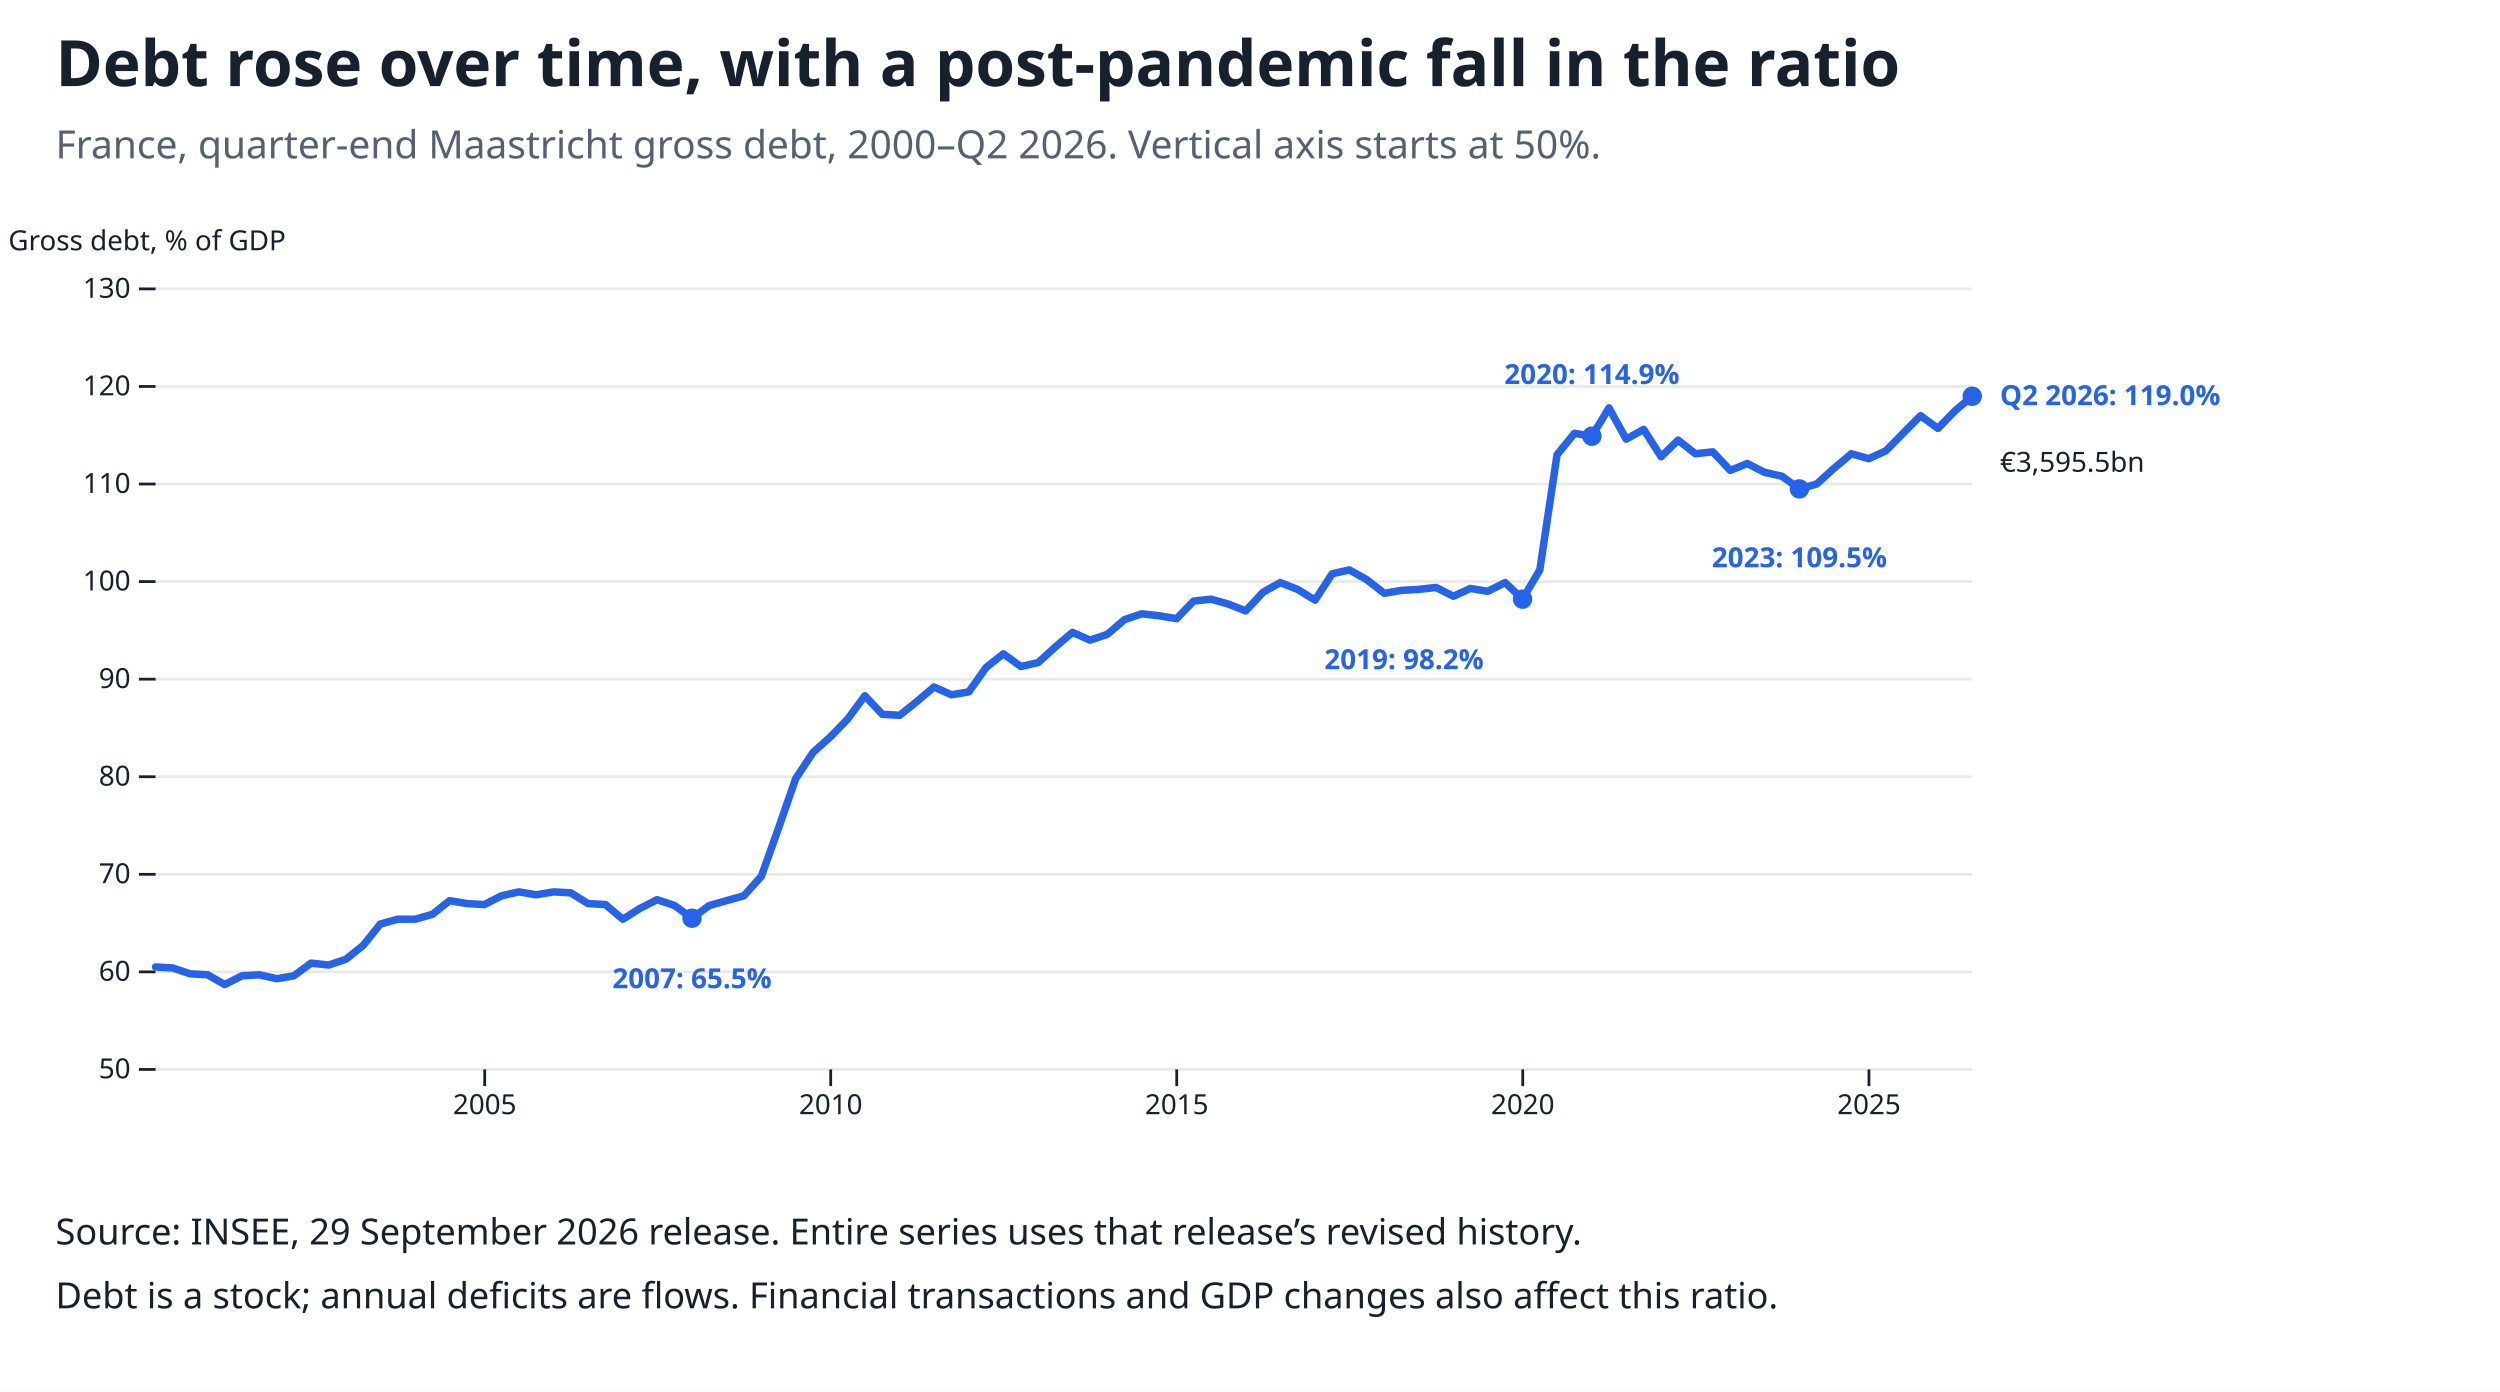
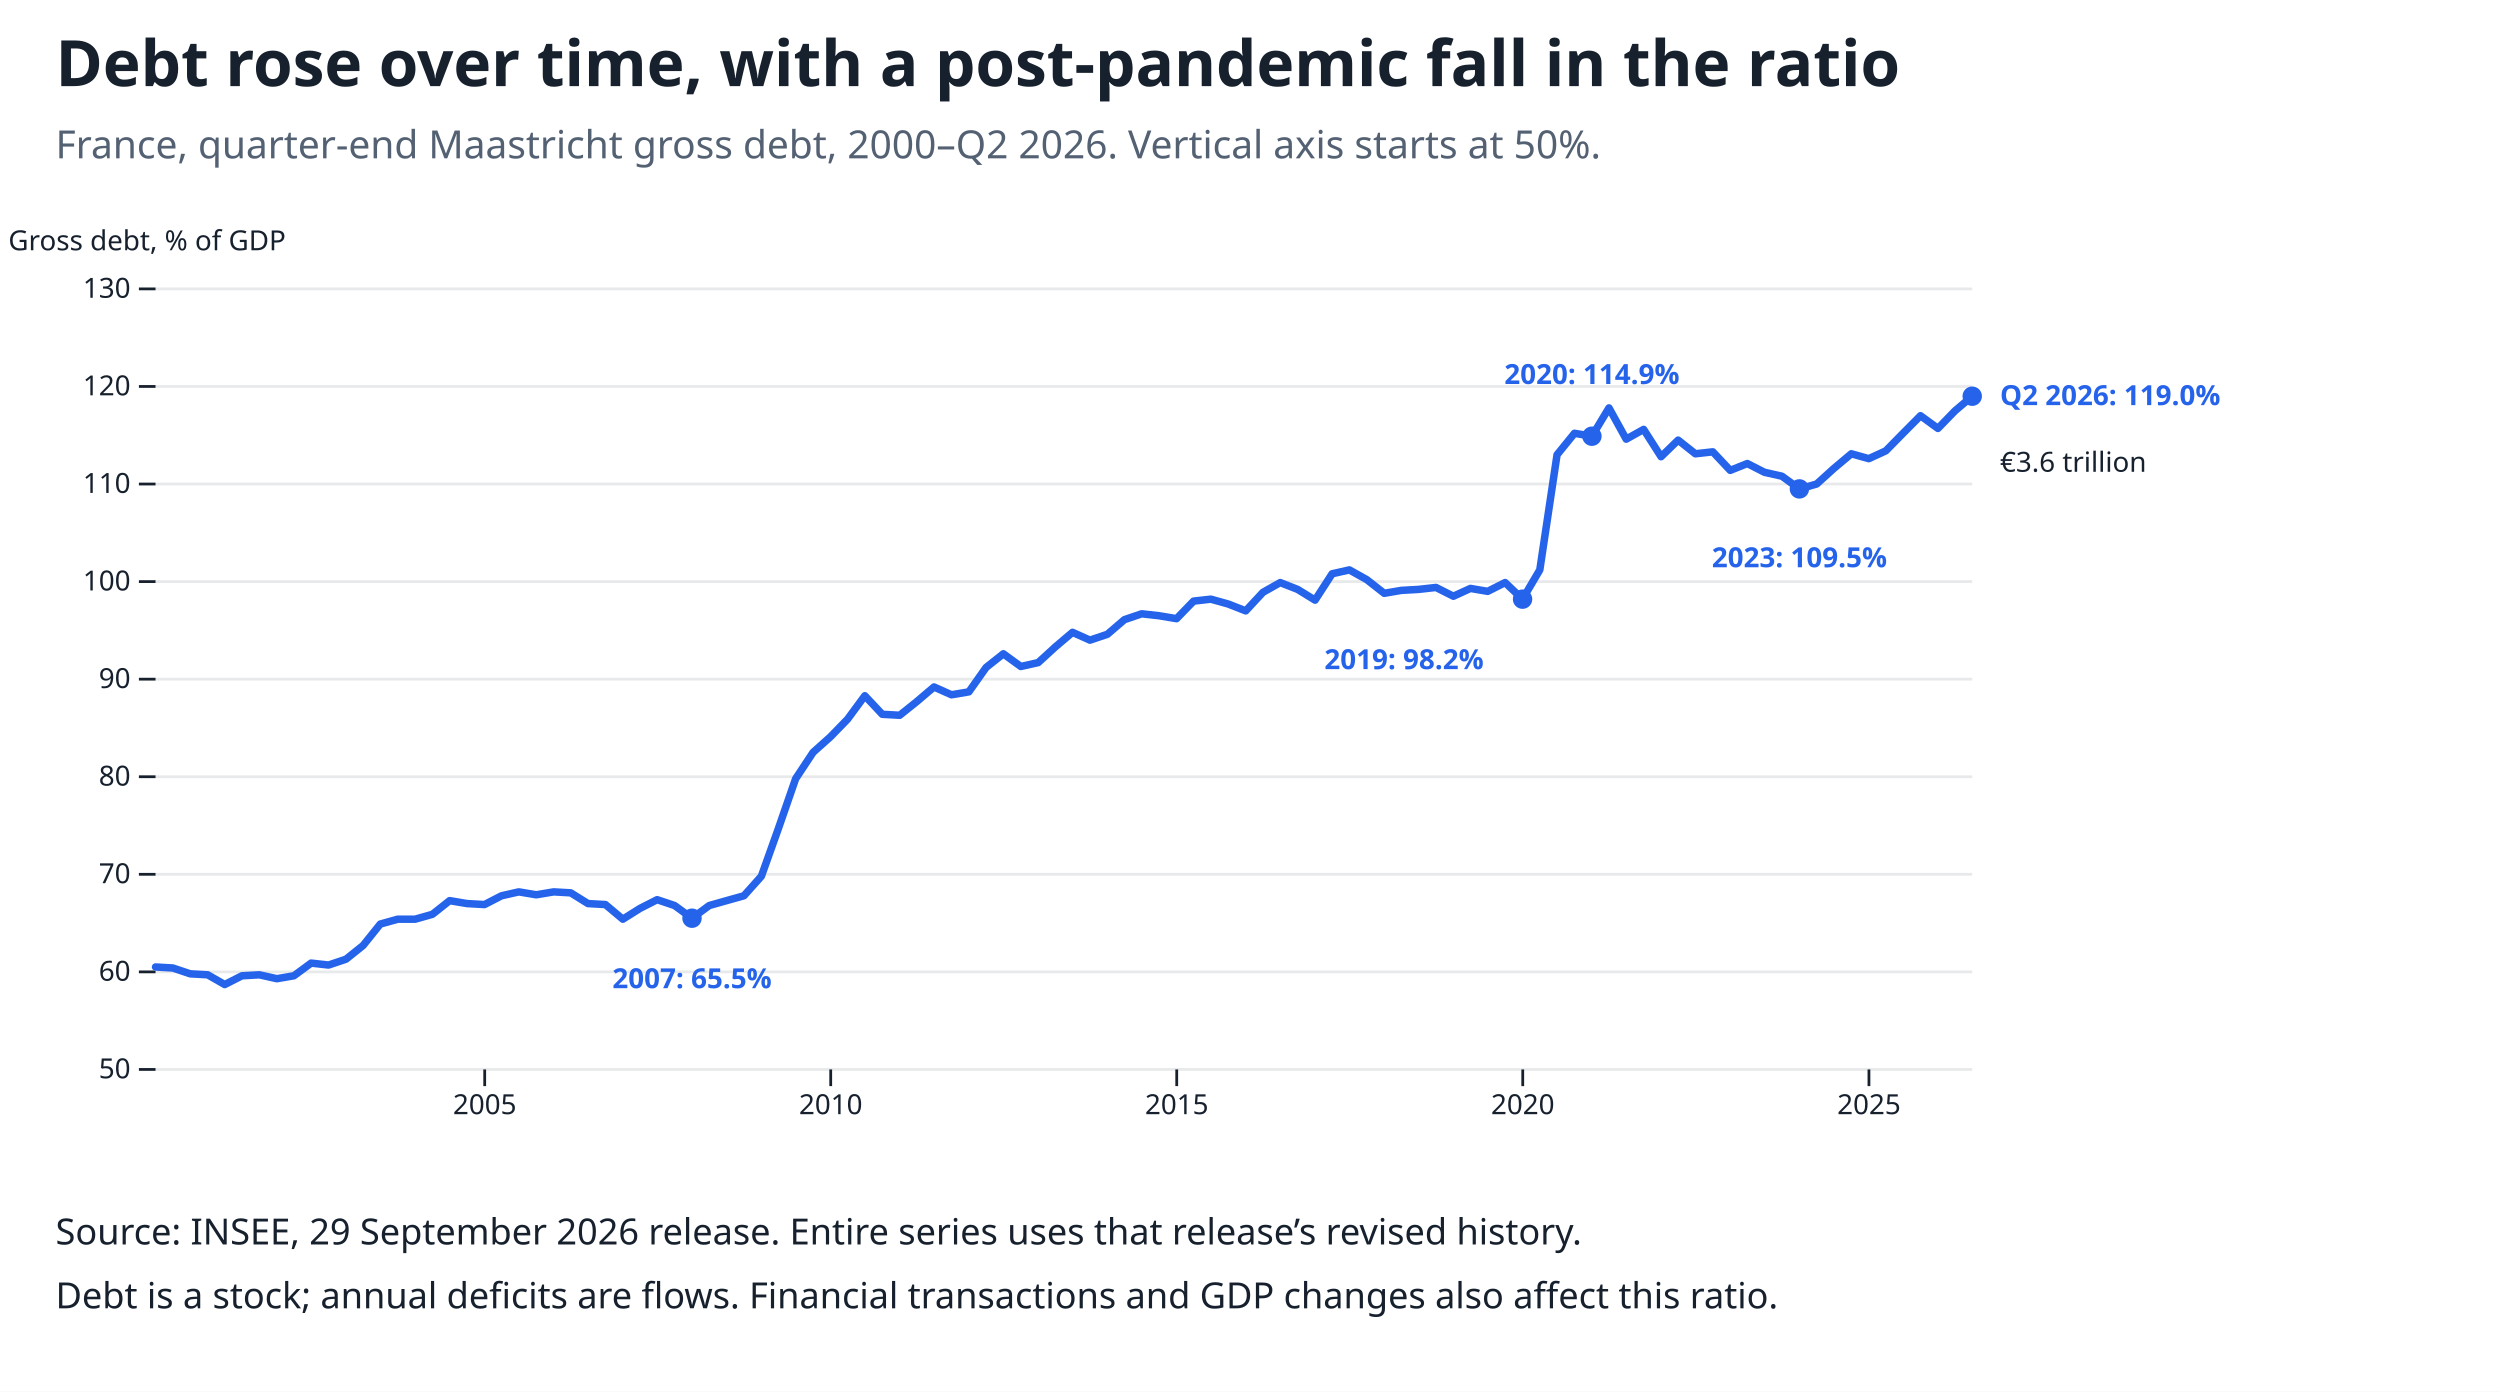
<svg xmlns="http://www.w3.org/2000/svg" width="900" height="501" viewBox="0 0 900 501" role="img">
  <rect width="100%" height="100%" fill="white" />
  <text x="20" y="31" fill="#17212e" font-family="system-ui, sans-serif" font-size="23" font-weight="bold">Debt rose over time, with a post-pandemic fall in the ratio</text>
  <text x="20" y="57" fill="#536173" font-family="system-ui, sans-serif" font-size="14" font-weight="normal">France, quarter-end Maastricht gross debt, 2000–Q2 2026. Vertical axis starts at 50%.</text>
  <svg class="plot-d6a7b5" fill="currentColor" font-family="system-ui, sans-serif" font-size="10" text-anchor="middle" width="900" height="345" viewBox="0 0 900 345" style="font-family: system-ui, sans-serif; background: white; color: rgb(23, 33, 46);" y="80">
    <style>:where(.plot-d6a7b5) {
  --plot-background: white;
  display: block;
  height: auto;
  height: intrinsic;
  max-width: 100%;
}
:where(.plot-d6a7b5 text),
:where(.plot-d6a7b5 tspan) {
  white-space: pre;
}</style>
    <g aria-label="y-grid" aria-hidden="true" stroke="currentColor" stroke-opacity="0.1">
      <line x1="56" x2="710" y1="305" y2="305" />
      <line x1="56" x2="710" y1="269.875" y2="269.875" />
      <line x1="56" x2="710" y1="234.75" y2="234.75" />
      <line x1="56" x2="710" y1="199.625" y2="199.625" />
      <line x1="56" x2="710" y1="164.5" y2="164.5" />
      <line x1="56" x2="710" y1="129.375" y2="129.375" />
      <line x1="56" x2="710" y1="94.25" y2="94.25" />
      <line x1="56" x2="710" y1="59.125" y2="59.125" />
      <line x1="56" x2="710" y1="24" y2="24" />
    </g>
    <g aria-label="y-axis tick" aria-hidden="true" fill="none" stroke="currentColor">
      <path transform="translate(56,305)" d="M0,0L-6,0" />
      <path transform="translate(56,269.875)" d="M0,0L-6,0" />
      <path transform="translate(56,234.75)" d="M0,0L-6,0" />
      <path transform="translate(56,199.625)" d="M0,0L-6,0" />
      <path transform="translate(56,164.5)" d="M0,0L-6,0" />
      <path transform="translate(56,129.375)" d="M0,0L-6,0" />
      <path transform="translate(56,94.25)" d="M0,0L-6,0" />
      <path transform="translate(56,59.125)" d="M0,0L-6,0" />
      <path transform="translate(56,24)" d="M0,0L-6,0" />
    </g>
    <g aria-label="y-axis tick label" text-anchor="end" font-variant="tabular-nums" transform="translate(-9,0)">
      <text y="0.32em" transform="translate(56,305)">50</text>
      <text y="0.32em" transform="translate(56,269.875)">60</text>
      <text y="0.32em" transform="translate(56,234.75)">70</text>
      <text y="0.32em" transform="translate(56,199.625)">80</text>
      <text y="0.32em" transform="translate(56,164.5)">90</text>
      <text y="0.32em" transform="translate(56,129.375)">100</text>
      <text y="0.32em" transform="translate(56,94.25)">110</text>
      <text y="0.32em" transform="translate(56,59.125)">120</text>
      <text y="0.32em" transform="translate(56,24)">130</text>
    </g>
    <g aria-label="y-axis label" text-anchor="start" transform="translate(-53,-21)">
      <text y="0.71em" transform="translate(56,24)">Gross debt, % of GDP</text>
    </g>
    <g aria-label="x-axis tick" aria-hidden="true" fill="none" stroke="currentColor">
      <path transform="translate(174.4936,305)" d="M0,0L0,6" />
      <path transform="translate(299.0585,305)" d="M0,0L0,6" />
      <path transform="translate(423.6234,305)" d="M0,0L0,6" />
      <path transform="translate(548.1884,305)" d="M0,0L0,6" />
      <path transform="translate(672.8215,305)" d="M0,0L0,6" />
    </g>
    <g aria-label="x-axis tick label" font-variant="tabular-nums" transform="translate(0,9)">
      <text y="0.71em" transform="translate(174.4936,305)">2005</text>
      <text y="0.71em" transform="translate(299.0585,305)">2010</text>
      <text y="0.71em" transform="translate(423.6234,305)">2015</text>
      <text y="0.71em" transform="translate(548.1884,305)">2020</text>
      <text y="0.71em" transform="translate(672.8215,305)">2025</text>
    </g>
    <g aria-label="line" fill="none" stroke="#2563eb" stroke-width="2.7" stroke-linejoin="round" stroke-linecap="round">
      <path d="M56,268.119L62.208,268.47L68.484,270.578L74.76,270.929L80.899,274.441L87.107,271.28L93.383,270.929L99.659,272.334L105.799,271.28L112.006,266.714L118.282,267.416L124.558,265.309L130.698,260.391L136.906,252.664L143.182,250.907L149.458,250.907L155.666,249.151L161.873,244.234L168.149,245.288L174.425,245.639L180.565,242.478L186.773,241.073L193.049,242.126L199.325,241.073L205.464,241.424L211.672,245.288L217.948,245.639L224.224,250.907L230.364,247.044L236.571,243.883L242.847,245.99L249.123,250.556L255.331,245.99L261.539,244.234L267.815,242.478L274.091,235.453L280.231,218.241L286.438,200.328L292.714,190.844L298.99,185.224L305.13,178.901L311.338,170.471L317.614,177.145L323.89,177.496L330.029,172.579L336.237,167.31L342.513,170.12L348.789,169.066L354.997,160.285L361.205,155.368L367.481,159.934L373.757,158.529L379.896,152.909L386.104,147.64L392.38,150.45L398.656,148.343L404.795,143.074L411.003,140.966L417.279,141.669L423.555,142.722L429.695,136.4L435.903,135.698L442.179,137.454L448.455,139.913L454.662,133.239L460.87,129.726L467.146,132.185L473.422,136.049L479.562,126.565L485.769,125.16L492.045,128.672L498.321,133.59L504.461,132.536L510.669,132.185L516.945,131.483L523.221,134.644L529.36,131.834L535.568,132.888L541.844,129.726L548.12,135.698L554.328,125.16L560.536,83.713L566.812,75.985L573.088,77.039L579.227,66.853L585.435,78.093L591.711,74.58L597.987,84.415L604.127,78.444L610.334,83.361L616.61,82.659L622.886,89.332L629.026,86.874L635.234,90.035L641.51,91.44L647.786,96.006L653.994,94.25L660.201,88.63L666.477,83.361L672.753,85.118L678.893,82.307L685.101,75.985L691.377,69.663L697.653,74.229L703.792,67.906L710,62.637" />
    </g>
    <g aria-label="dot" fill="#2563eb">
      <circle cx="249.123" cy="250.556" r="3.5" />
      <circle cx="548.12" cy="135.697" r="3.5" />
      <circle cx="573.088" cy="77.039" r="3.5" />
      <circle cx="647.786" cy="96.006" r="3.5" />
      <circle cx="710" cy="62.637" r="3.5" />
    </g>
    <g aria-label="text" fill="#2563eb" font-weight="bold" transform="translate(0,22)">
      <text y="0.32em" transform="translate(249.1234,250.5563)">2007: 65.5%</text>
    </g>
    <g aria-label="text" fill="#2563eb" text-anchor="end" font-weight="bold" transform="translate(-14,22)">
      <text y="0.32em" transform="translate(548.1202,135.6975)">2019: 98.2%</text>
    </g>
    <g aria-label="text" fill="#2563eb" font-weight="bold" transform="translate(0,-22)">
      <text y="0.32em" transform="translate(573.0877,77.03875)">2020: 114.9%</text>
    </g>
    <g aria-label="text" fill="#2563eb" font-weight="bold" transform="translate(0,25)">
      <text y="0.32em" transform="translate(647.7858,96.00625)">2023: 109.5%</text>
    </g>
    <g aria-label="text" fill="#2563eb" text-anchor="start" font-weight="bold" transform="translate(10,0)">
      <text y="0.32em" transform="translate(710,62.6375)">Q2 2026: 119.0%</text>
    </g>
    <g aria-label="text" text-anchor="start" transform="translate(10,24)">
-       <text y="0.32em" transform="translate(710,62.6375)">€3,595.5bn</text>
+       <text y="0.32em" transform="translate(710,62.6375)">€3.6 trillion</text>
    </g>
  </svg>
  <text x="20" y="448" fill="#17212e" font-family="system-ui, sans-serif" font-size="13" font-weight="normal">Source: INSEE, 29 September 2026 release. Entire series uses that release’s revised history.</text>
  <text x="20" y="471" fill="#17212e" font-family="system-ui, sans-serif" font-size="13" font-weight="normal">Debt is a stock; annual deficits are flows. Financial transactions and GDP changes also affect this ratio.</text>
</svg>
